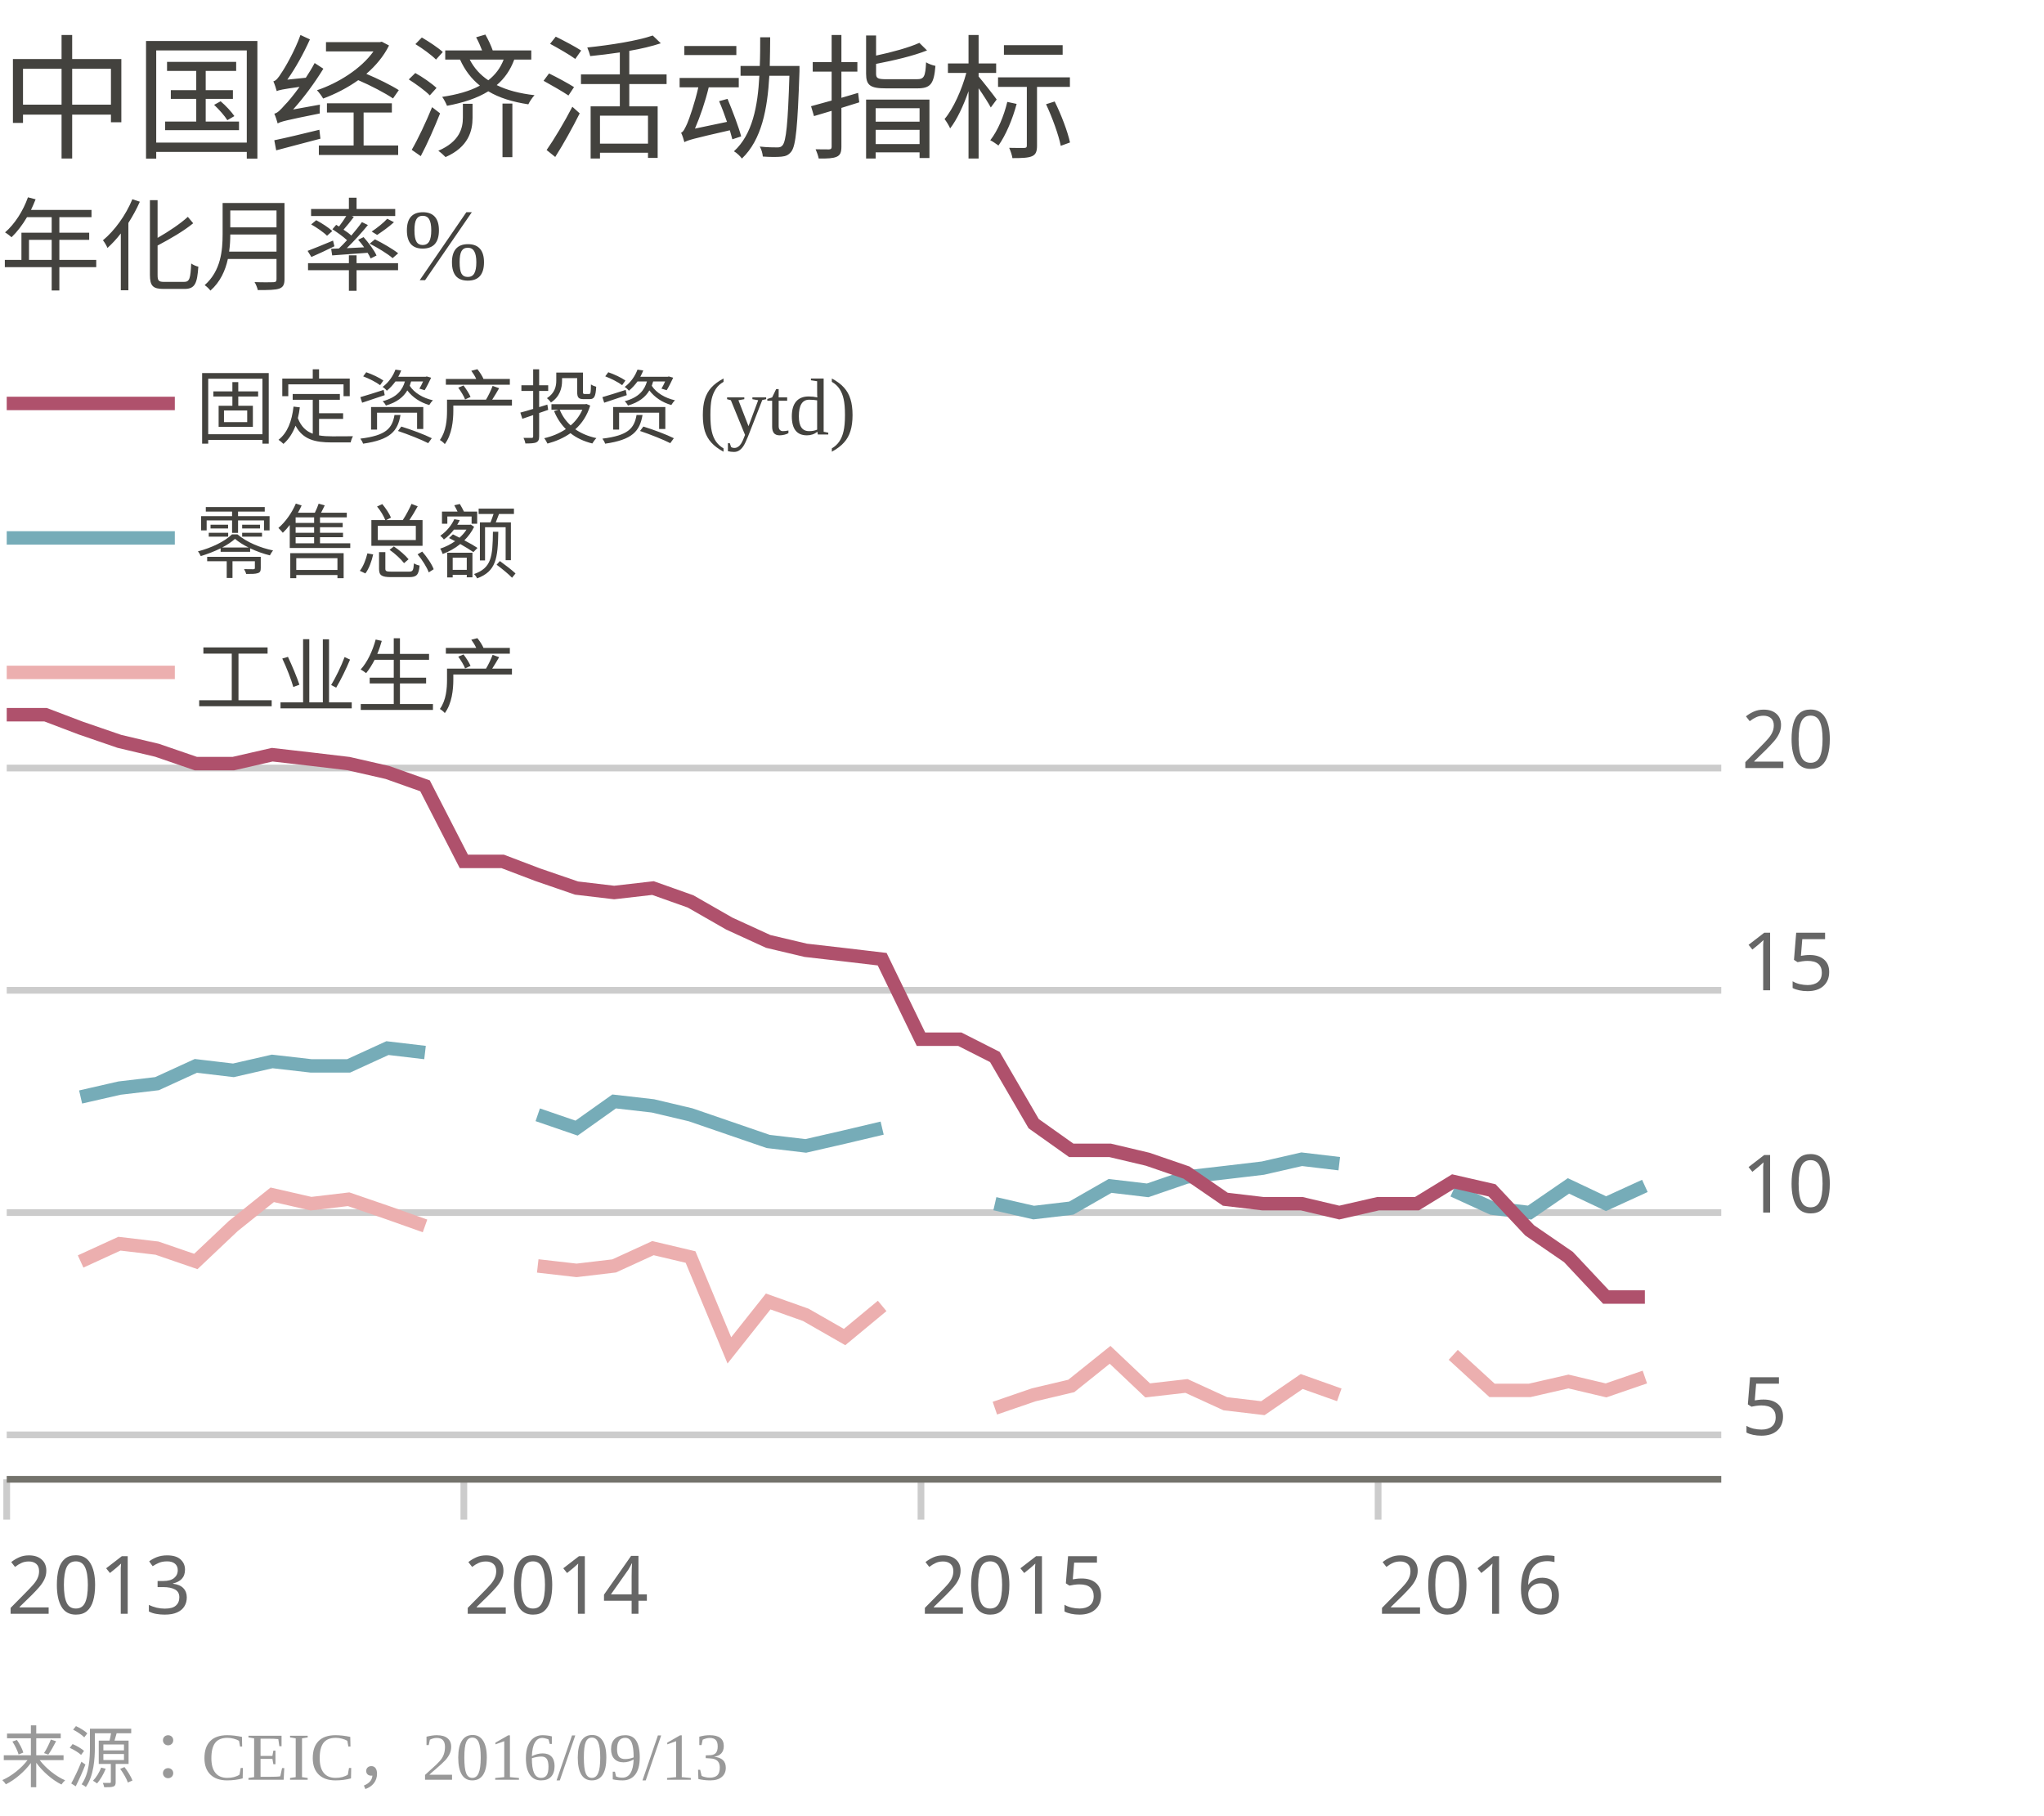
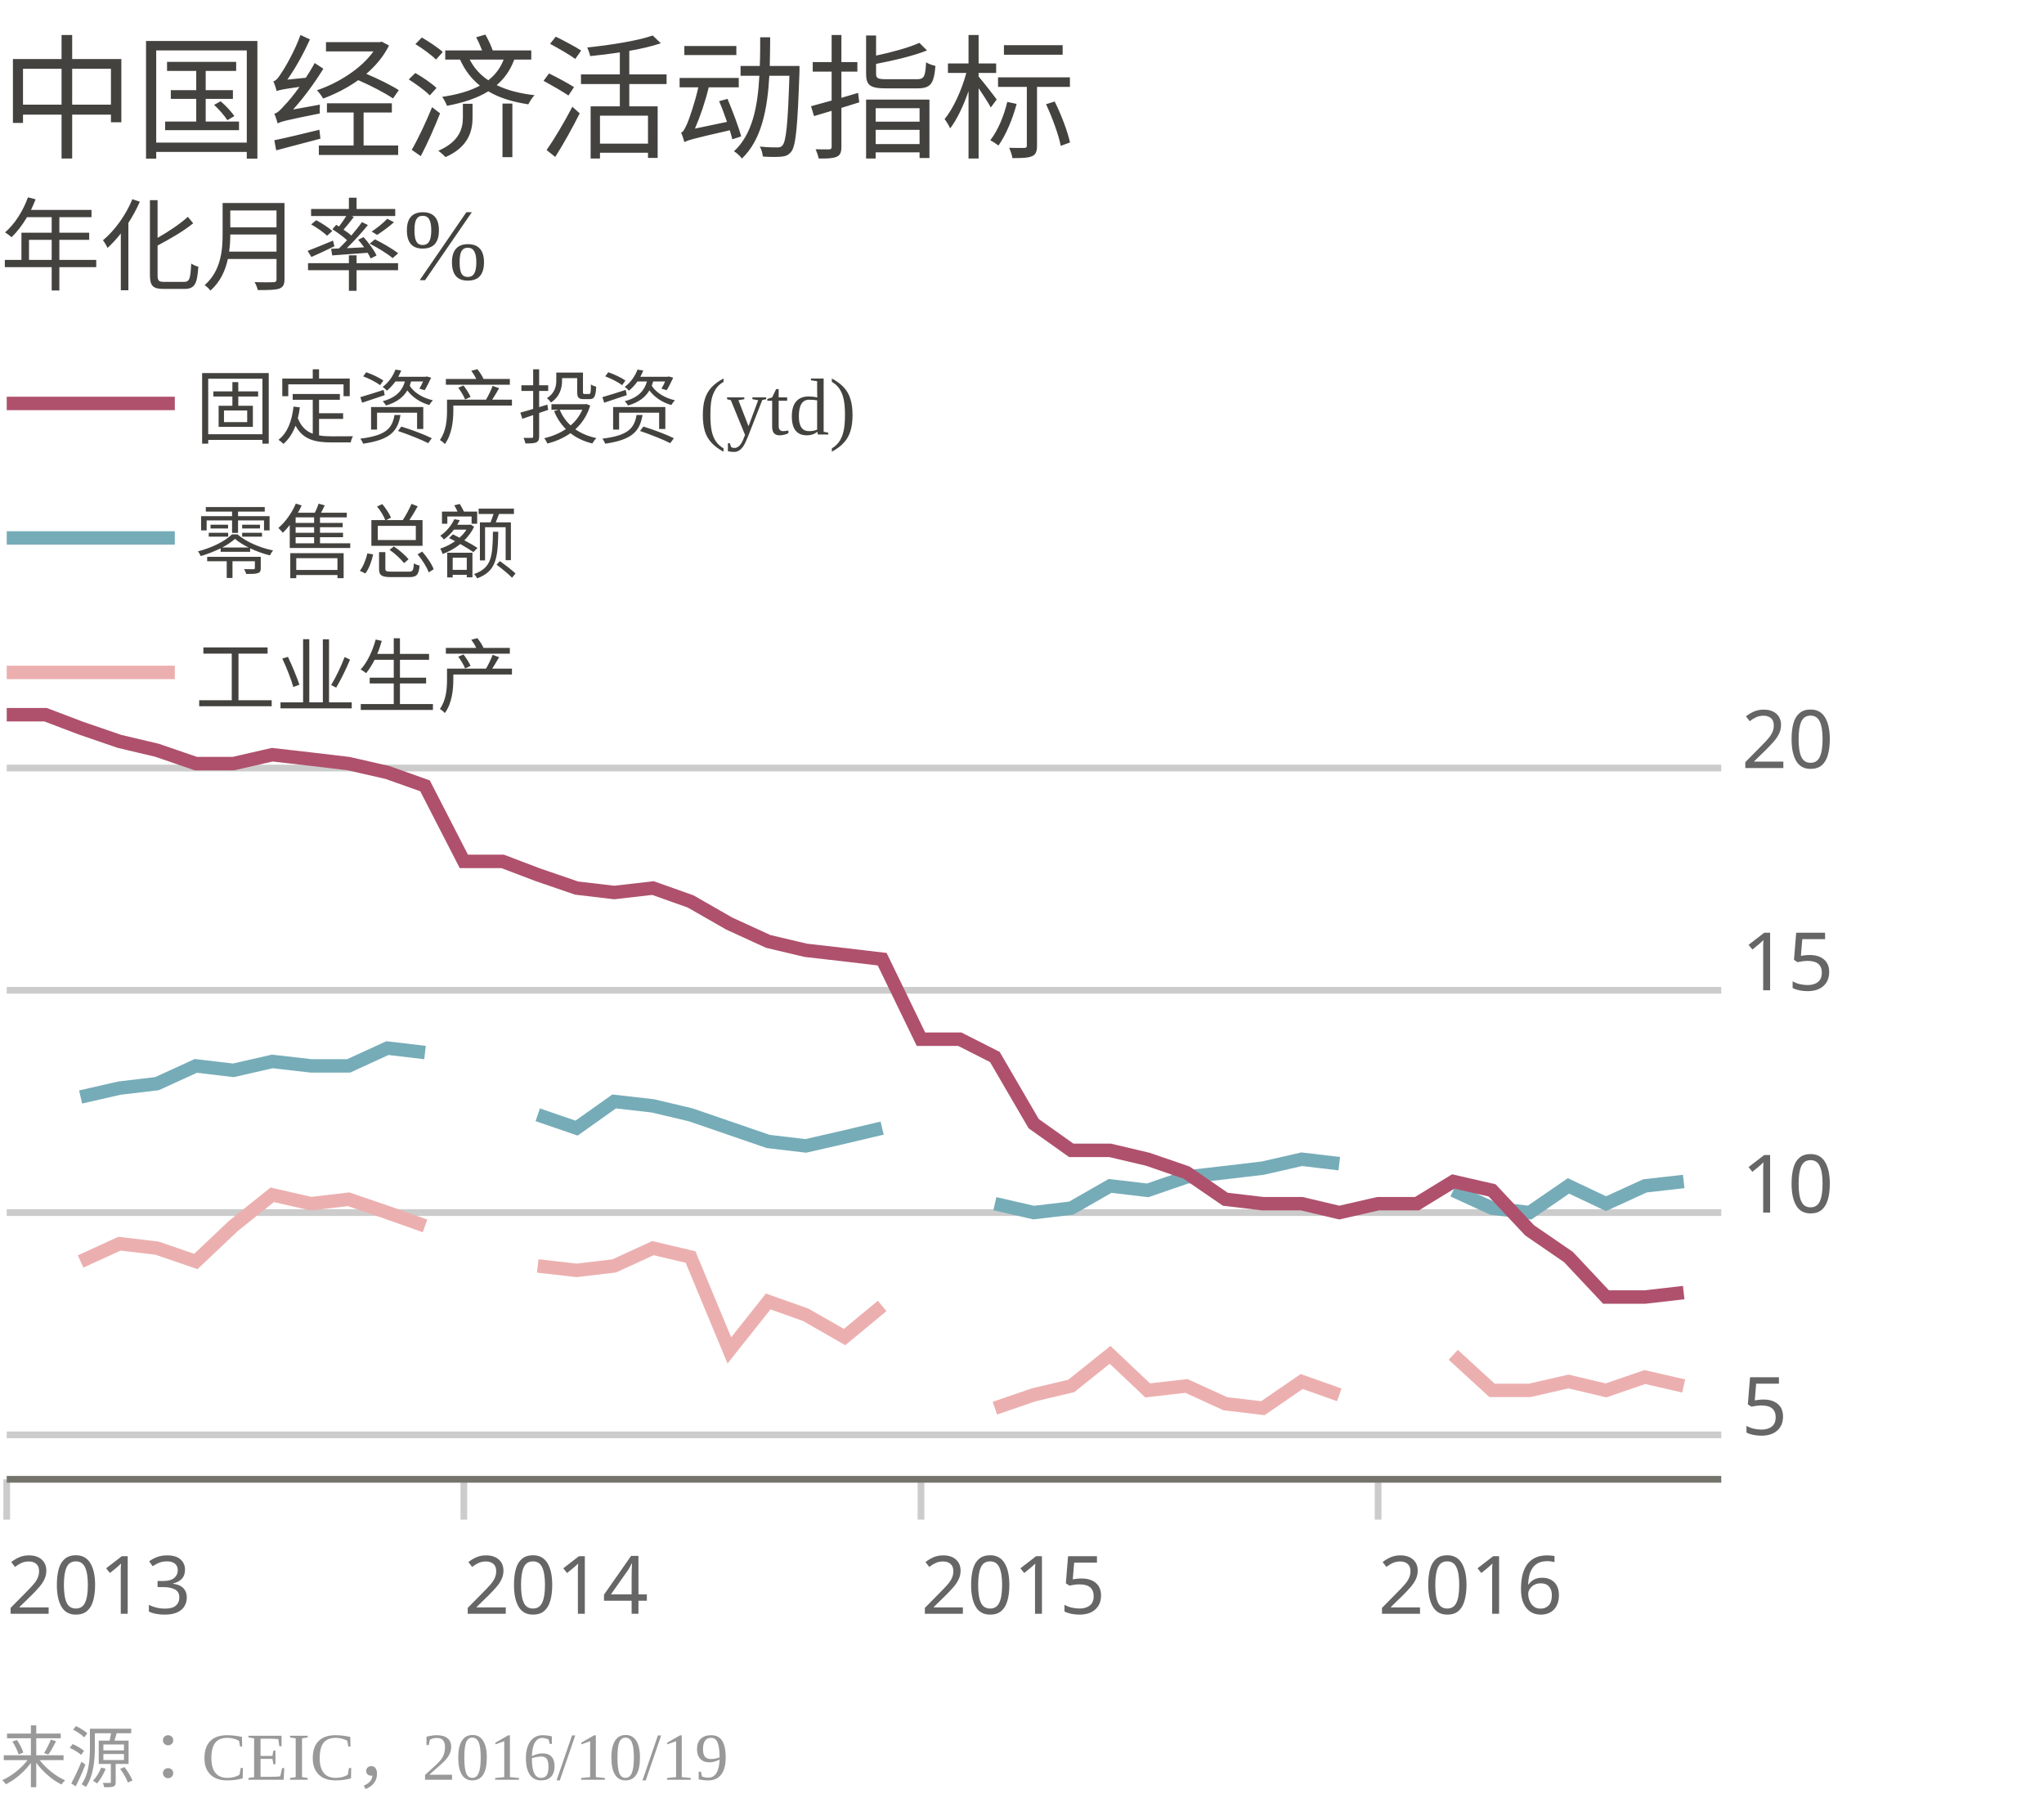
<svg xmlns="http://www.w3.org/2000/svg" viewBox="0 0 304 270">
  <text class="chart-title" fill="#43423e" font-size="20" y="22">中国经济活动指标</text>
  <text class="chart-subtitle" fill="#43423e" font-size="15" y="42">年化月率%</text>
-   <text class="chart-source" font-size="10" fill-opacity="0.4" y="265">来源：CEIC，2016/09/13</text>
+   <text class="chart-source" font-size="10" fill-opacity="0.4" y="265">来源：CEIC，2016/10/19</text>
  <g transform="translate(1,100)">
    <g transform="translate(0,120)" class="x axis">
      <g class="tick" style="" transform="translate(0,0)">
        <line y2="6" x2="0" fill="none" stroke="#000" stroke-opacity="0.2" />
        <text dy="0" style="" y="20" x="0" font-family="MetricWeb,sans-serif" fill-opacity="0.6" font-size="12" text-anchor="start">2013</text>
      </g>
      <g class="tick" style="" transform="translate(67.98758,0)">
        <line y2="6" x2="0" fill="none" stroke="#000" stroke-opacity="0.2" />
        <text dy="0" style="" y="20" x="0" font-family="MetricWeb,sans-serif" fill-opacity="0.6" font-size="12" text-anchor="start">2014</text>
      </g>
      <g class="tick" style="" transform="translate(135.9752,0)">
        <line y2="6" x2="0" fill="none" stroke="#000" stroke-opacity="0.2" />
        <text dy="0" style="" y="20" x="0" font-family="MetricWeb,sans-serif" fill-opacity="0.6" font-size="12" text-anchor="start">2015</text>
      </g>
      <g class="tick" style="" transform="translate(203.9627,0)">
        <line y2="6" x2="0" fill="none" stroke="#000" stroke-opacity="0.2" />
        <text dy="0" style="" y="20" x="0" font-family="MetricWeb,sans-serif" fill-opacity="0.6" font-size="12" text-anchor="start">2016</text>
      </g>
      <path class="domain" d="M0,0V0H255V0" fill="none" stroke="#74736c" />
    </g>
    <g transform="translate(255,0)" class="y axis">
      <g class="tick" style="" transform="translate(0,113.3889)">
        <line x2="-255" y2="0" fill="none" stroke="#000" stroke-opacity="0.2" />
        <text dy="0" style="text-anchor: start;" x="3" y="0" font-family="MetricWeb,sans-serif" fill-opacity="0.6" font-size="12">5</text>
      </g>
      <g class="tick" style="" transform="translate(0,80.33333)">
        <line x2="-255" y2="0" fill="none" stroke="#000" stroke-opacity="0.2" />
        <text dy="0" style="text-anchor: start;" x="3" y="0" font-family="MetricWeb,sans-serif" fill-opacity="0.6" font-size="12">10</text>
      </g>
      <g class="tick" style="" transform="translate(0,47.27778)">
        <line x2="-255" y2="0" fill="none" stroke="#000" stroke-opacity="0.2" />
        <text dy="0" style="text-anchor: start;" x="3" y="0" font-family="MetricWeb,sans-serif" fill-opacity="0.6" font-size="12">15</text>
      </g>
      <g class="tick" style="" transform="translate(0,14.22222)">
        <line x2="-255" y2="0" fill="none" stroke="#000" stroke-opacity="0.2" />
        <text dy="0" style="text-anchor: start;" x="3" y="0" font-family="MetricWeb,sans-serif" fill-opacity="0.6" font-size="12">20</text>
      </g>
      <path class="domain" d="M-255,1H0V120H-255" fill="none" stroke="#000" stroke-opacity="0" />
    </g>
    <g class="chart-key" transform="translate(0,-35)">
      <g class="key-element" transform="translate(0,0)">
        <text x="28" font-size="12" fill="#43423e">固定资产投资 (ytd)</text>
        <line x1="0" x2="25" y1="-5" y2="-5" stroke-width="2" fill="none" stroke="#af516c" />
      </g>
      <g class="key-element" transform="translate(0,20)">
        <text x="28" font-size="12" fill="#43423e">零售总额</text>
        <line x1="0" x2="25" y1="-5" y2="-5" stroke-width="2" fill="none" stroke="#76acb8" />
      </g>
      <g class="key-element" transform="translate(0,40)">
        <text x="28" font-size="12" fill="#43423e">工业生产</text>
        <line x1="0" x2="25" y1="-5" y2="-5" stroke-width="2" fill="none" stroke="#ecafaf" />
      </g>
    </g>
    <g>
-       <path d="M10.99,87.606L16.764,84.961L22.352,85.622L28.126,87.606L33.714,82.317L39.489,77.689L45.263,79.011L50.851,78.35L56.625,80.333L62.213,82.317M78.977,88.267L84.752,88.928L90.34,88.267L96.114,85.622L101.702,86.944L107.476,100.828L113.251,93.556L118.839,95.539L124.613,98.844L130.201,94.217M146.965,109.422L152.739,107.439L158.327,106.117L164.102,101.489L169.69,106.778L175.464,106.117L181.238,108.761L186.826,109.422L192.6,105.456L198.188,107.439M215.139,101.489L220.913,106.778L226.501,106.778L232.275,105.456L237.863,106.778L243.638,104.794" stroke-width="2" fill="none" stroke="#ecafaf" />
-       <path d="M10.99,63.144L16.764,61.822L22.352,61.161L28.126,58.517L33.714,59.178L39.489,57.856L45.263,58.517L50.851,58.517L56.625,55.872L62.213,56.533M78.977,65.789L84.752,67.772L90.34,63.806L96.114,64.467L101.702,65.789L107.476,67.772L113.251,69.756L118.839,70.417L124.613,69.094L130.201,67.772M146.965,79.011L152.739,80.333L158.327,79.672L164.102,76.367L169.69,77.028L175.464,75.044L181.238,74.383L186.826,73.722L192.6,72.4L198.188,73.061M215.139,77.028L220.913,79.672L226.501,80.333L232.275,76.367L237.863,79.011L243.638,76.367" stroke-width="2" fill="none" stroke="#76acb8" />
-       <path d="M0,6.289L5.774,6.289L10.99,8.272L16.764,10.256L22.352,11.578L28.126,13.561L33.714,13.561L39.489,12.239L45.263,12.9L50.851,13.561L56.625,14.883L62.213,16.867L67.988,28.106L73.762,28.106L78.977,30.089L84.752,32.072L90.34,32.733L96.114,32.072L101.702,34.056L107.476,37.361L113.251,40.006L118.839,41.328L124.613,41.989L130.201,42.65L135.975,54.55L141.749,54.55L146.965,57.194L152.739,67.111L158.327,71.078L164.102,71.078L169.69,72.4L175.464,74.383L181.238,78.35L186.826,79.011L192.6,79.011L198.188,80.333L203.963,79.011L209.737,79.011L215.139,75.706L220.913,77.028L226.501,82.978L232.275,86.944L237.863,92.894L243.638,92.894" stroke-width="2" fill="none" stroke="#af516c" />
+       <path d="M10.99,87.606L16.764,84.961L22.352,85.622L28.126,87.606L33.714,82.317L39.489,77.689L45.263,79.011L50.851,78.35L56.625,80.333L62.213,82.317M78.977,88.267L84.752,88.928L90.34,88.267L96.114,85.622L101.702,86.944L107.476,100.828L113.251,93.556L118.839,95.539L124.613,98.844L130.201,94.217M146.965,109.422L152.739,107.439L158.327,106.117L164.102,101.489L169.69,106.778L175.464,106.117L181.238,108.761L186.826,109.422L192.6,105.456L198.188,107.439M215.139,101.489L220.913,106.778L226.501,106.778L232.275,105.456L237.863,106.778L243.638,104.794L249.412,106.117" stroke-width="2" fill="none" stroke="#ecafaf" />
+       <path d="M10.99,63.144L16.764,61.822L22.352,61.161L28.126,58.517L33.714,59.178L39.489,57.856L45.263,58.517L50.851,58.517L56.625,55.872L62.213,56.533M78.977,65.789L84.752,67.772L90.34,63.806L96.114,64.467L101.702,65.789L107.476,67.772L113.251,69.756L118.839,70.417L124.613,69.094L130.201,67.772M146.965,79.011L152.739,80.333L158.327,79.672L164.102,76.367L169.69,77.028L175.464,75.044L181.238,74.383L186.826,73.722L192.6,72.4L198.188,73.061M215.139,77.028L220.913,79.672L226.501,80.333L232.275,76.367L237.863,79.011L243.638,76.367L249.412,75.706" stroke-width="2" fill="none" stroke="#76acb8" />
+       <path d="M0,6.289L5.774,6.289L10.99,8.272L16.764,10.256L22.352,11.578L28.126,13.561L33.714,13.561L39.489,12.239L45.263,12.9L50.851,13.561L56.625,14.883L62.213,16.867L67.988,28.106L73.762,28.106L78.977,30.089L84.752,32.072L90.34,32.733L96.114,32.072L101.702,34.056L107.476,37.361L113.251,40.006L118.839,41.328L124.613,41.989L130.201,42.65L135.975,54.55L141.749,54.55L146.965,57.194L152.739,67.111L158.327,71.078L164.102,71.078L169.69,72.4L175.464,74.383L181.238,78.35L186.826,79.011L192.6,79.011L198.188,80.333L203.963,79.011L209.737,79.011L215.139,75.706L220.913,77.028L226.501,82.978L232.275,86.944L237.863,92.894L243.638,92.894L249.412,92.233" stroke-width="2" fill="none" stroke="#af516c" />
    </g>
  </g>
</svg>
